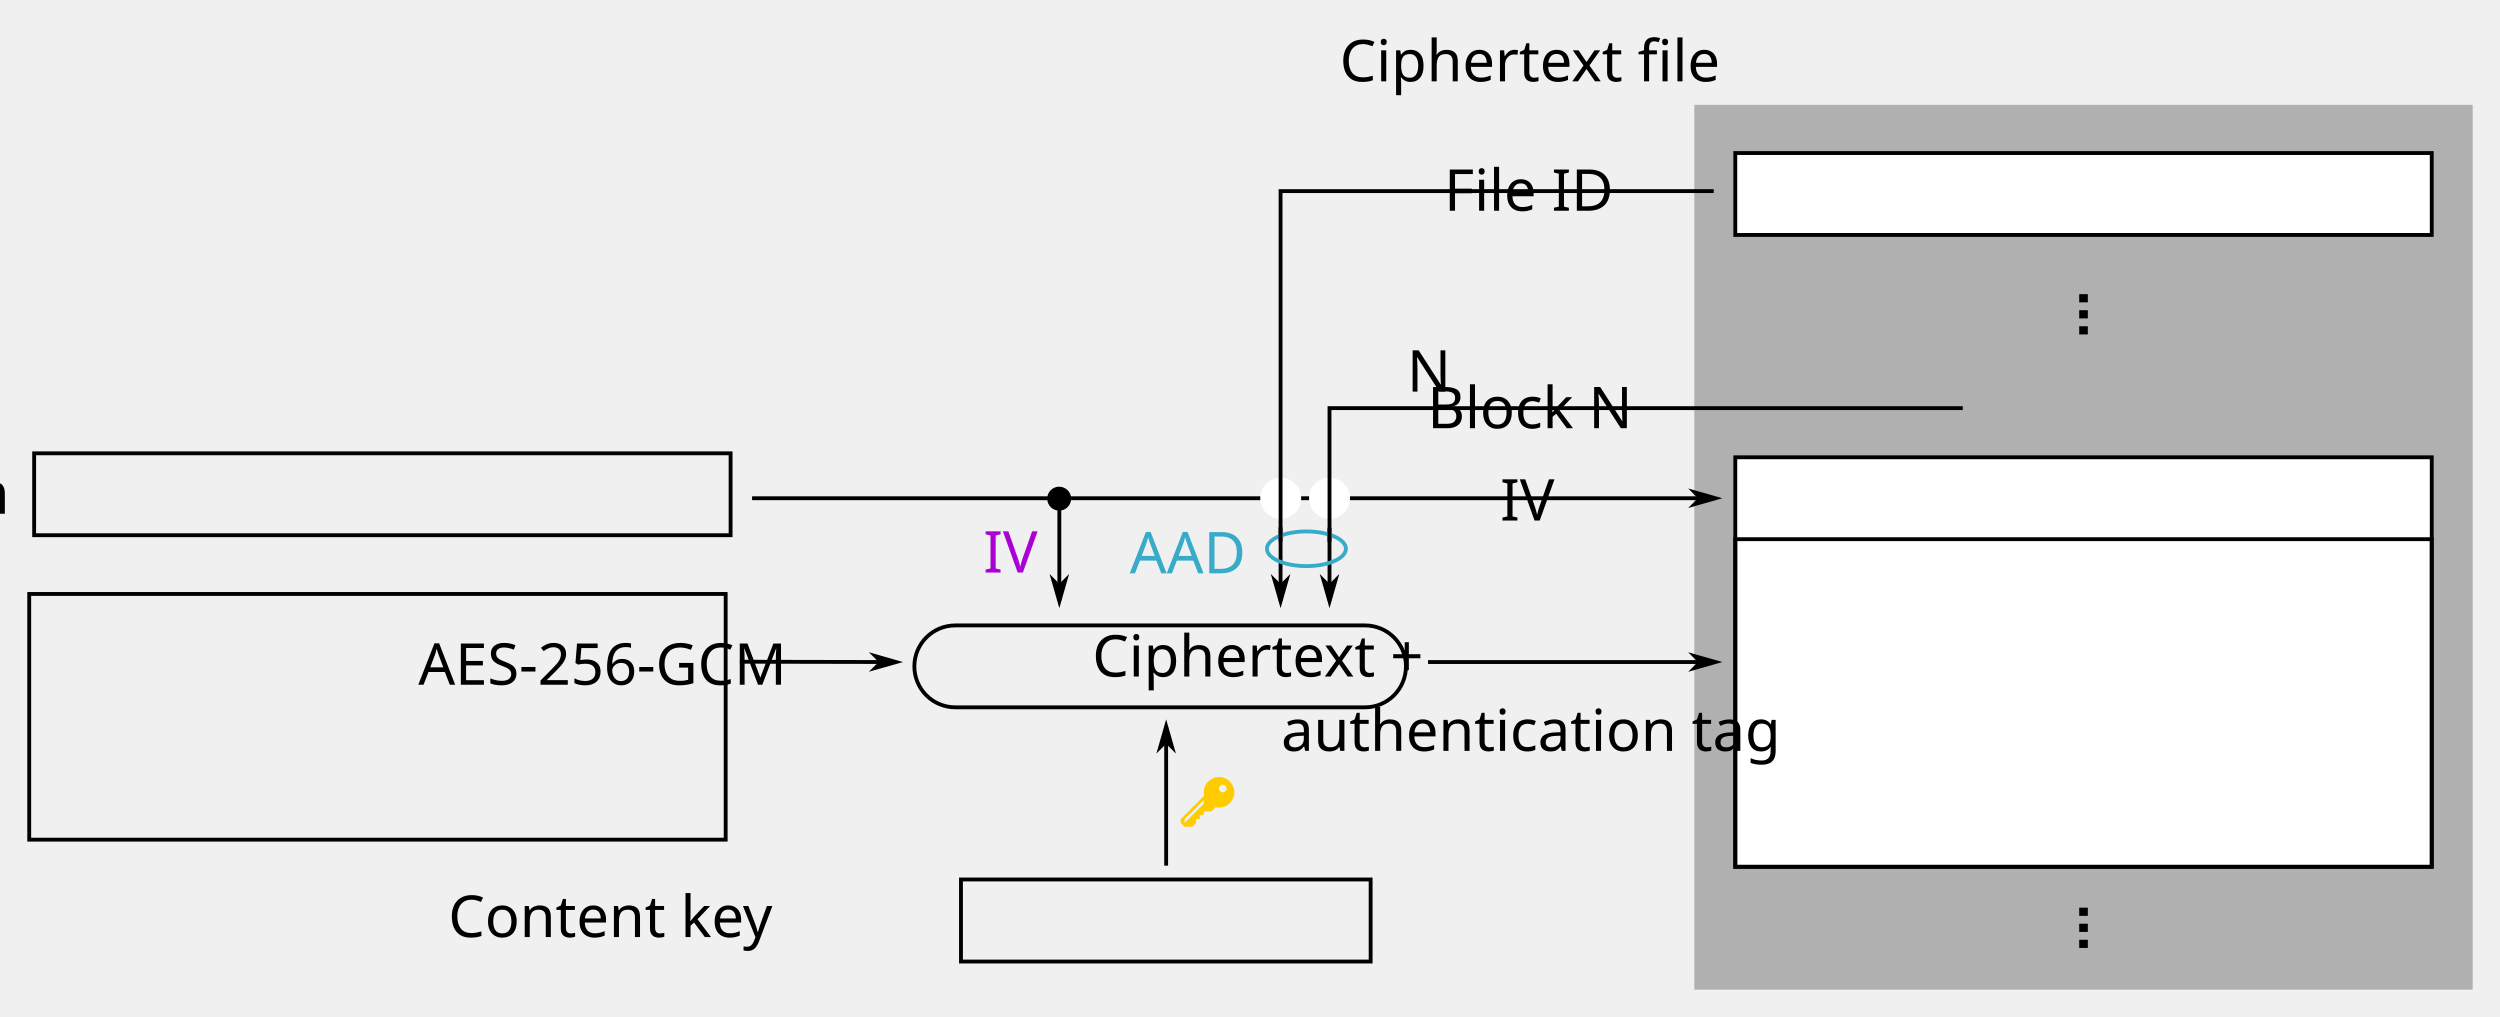
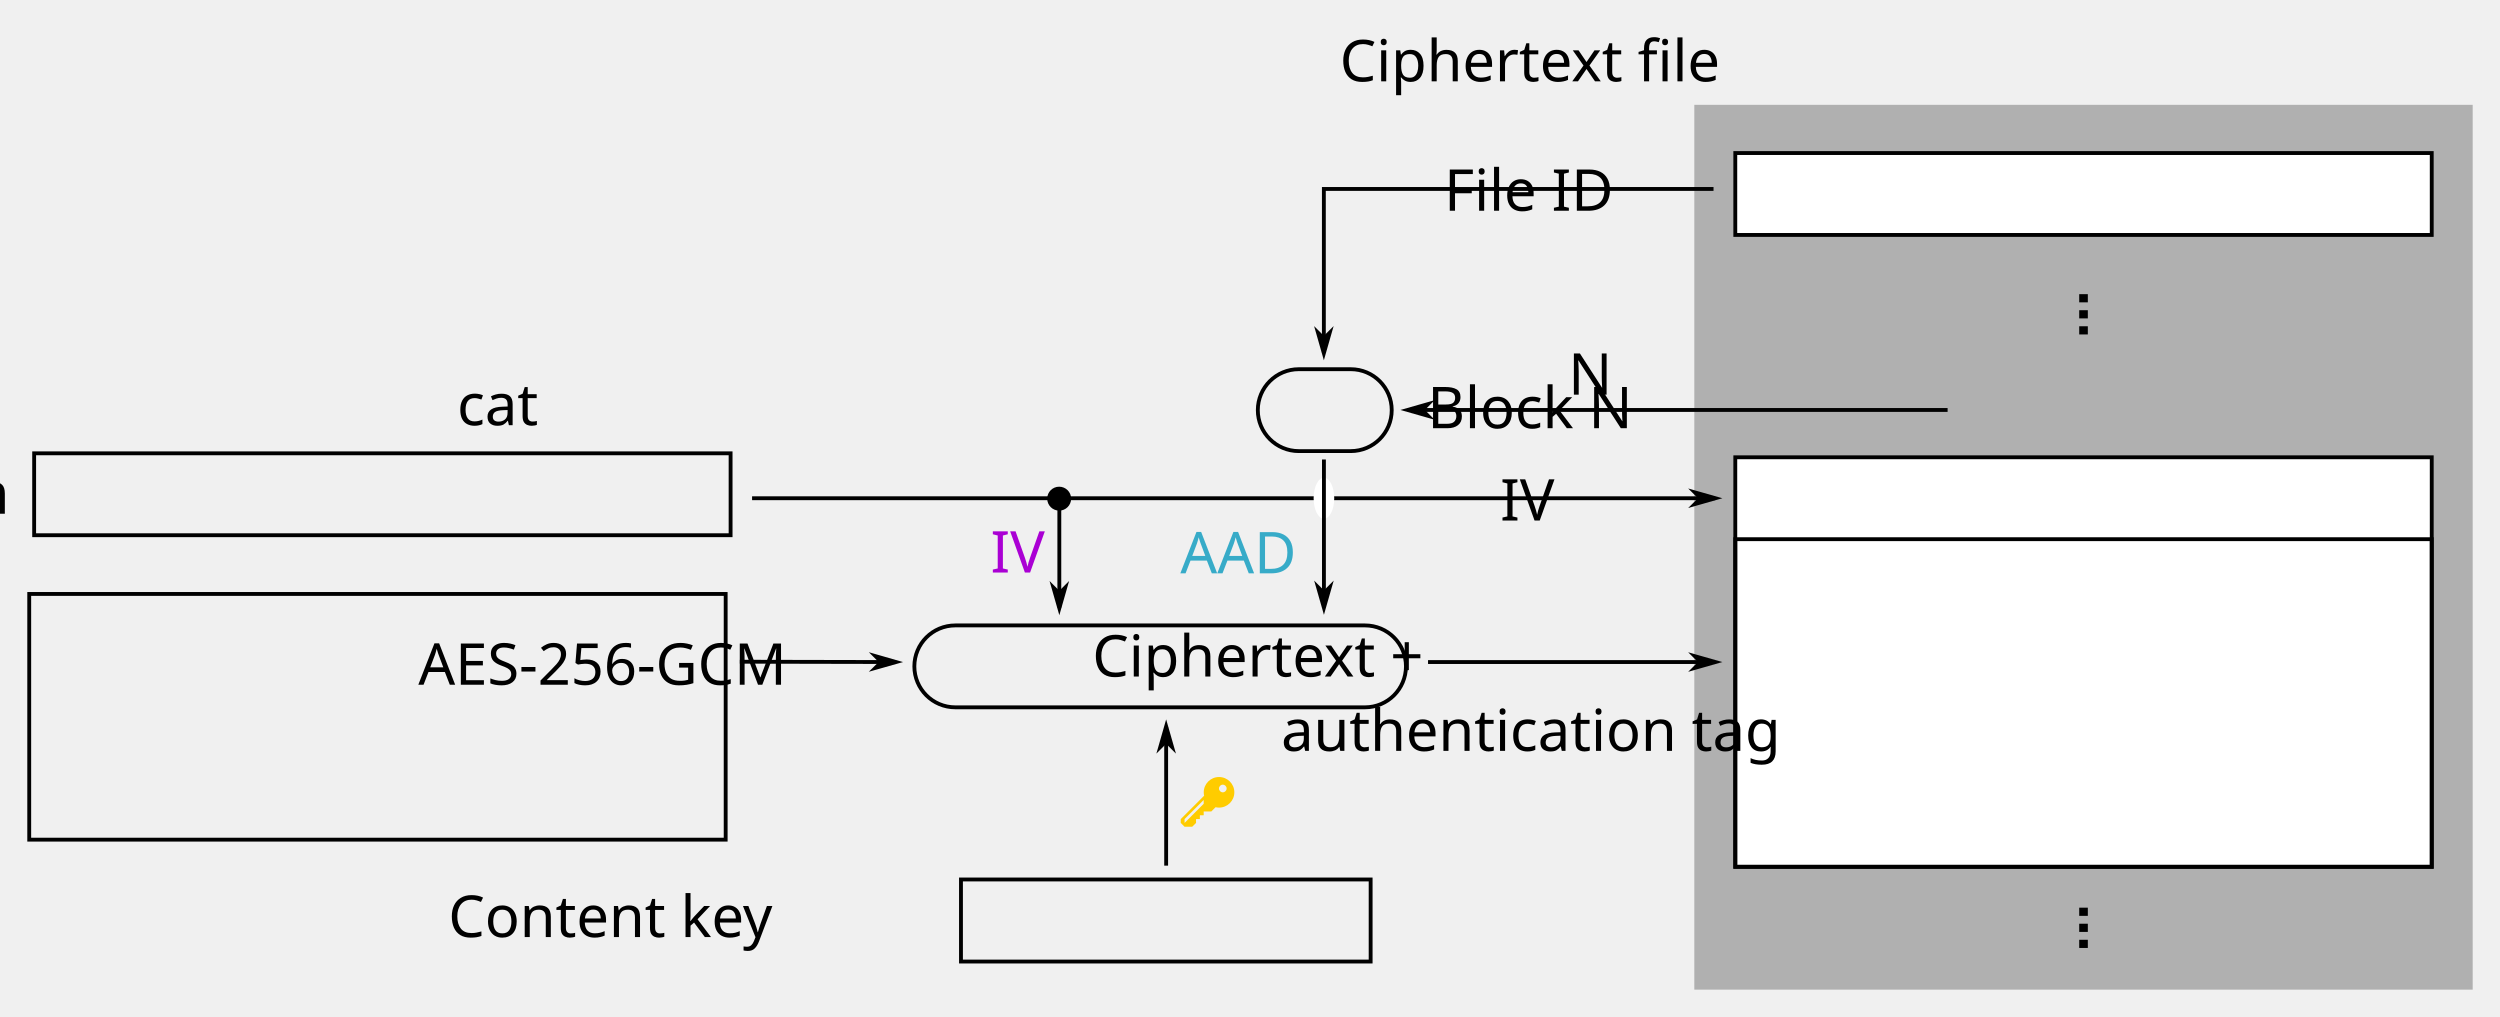
<svg xmlns="http://www.w3.org/2000/svg" width="183.146mm" height="74.5mm" viewBox="0 0 648.942 263.976" id="svg2" version="1.1">
  <defs id="defs4">
+     <marker style="overflow:visible" id="marker13917" refX="0" refY="0" orient="auto">
+       <path transform="matrix(-0.4,0,0,-0.4,-4,0)" style="fill:#000000;fill-opacity:0.996;fill-rule:evenodd;stroke:#000000;stroke-width:1pt;stroke-opacity:0.996" d="M 0,0 5,-5 -12.5,0 5,5 0,0 Z" id="path13915" />
+     </marker>
+     <marker orient="auto" refY="0" refX="0" id="marker13729" style="overflow:visible">
+       <path id="path13727" d="M 0,0 5,-5 -12.5,0 5,5 0,0 Z" style="fill:#000000;fill-opacity:0.996;fill-rule:evenodd;stroke:#000000;stroke-width:1pt;stroke-opacity:0.996" transform="matrix(-0.4,0,0,-0.4,-4,0)" />
+     </marker>
+     <marker style="overflow:visible" id="marker13671" refX="0" refY="0" orient="auto">
+       <path transform="matrix(-0.4,0,0,-0.4,-4,0)" style="fill:#000000;fill-opacity:0.996;fill-rule:evenodd;stroke:#000000;stroke-width:1pt;stroke-opacity:0.996" d="M 0,0 5,-5 -12.5,0 5,5 0,0 Z" id="path13669" />
+     </marker>
    <marker orient="auto" refY="0" refX="0" id="marker5544" style="overflow:visible">
-       <path id="path5546" d="M 0,0 5,-5 -12.5,0 5,5 0,0 Z" style="fill:#000000;fill-opacity:1;fill-rule:evenodd;stroke:#000000;stroke-width:1pt;stroke-opacity:1" transform="matrix(-0.4,0,0,-0.4,-4,0)" />
+       <path id="path5546" d="M 0,0 5,-5 -12.5,0 5,5 0,0 Z" style="fill:#000000;fill-opacity:0.996;fill-rule:evenodd;stroke:#000000;stroke-width:1pt;stroke-opacity:0.996" transform="matrix(-0.4,0,0,-0.4,-4,0)" />
    </marker>
    <marker orient="auto" refY="0" refX="0" id="marker9033" style="overflow:visible">
      <path id="path9035" d="M 0,0 5,-5 -12.5,0 5,5 0,0 Z" style="fill:#000000;fill-opacity:1;fill-rule:evenodd;stroke:#000000;stroke-width:1pt;stroke-opacity:1" transform="matrix(-0.4,0,0,-0.4,-4,0)" />
    </marker>
    <marker style="overflow:visible" id="marker8949" refX="0" refY="0" orient="auto">
      <path transform="matrix(-0.4,0,0,-0.4,-4,0)" style="fill:#000000;fill-opacity:1;fill-rule:evenodd;stroke:#000000;stroke-width:1pt;stroke-opacity:1" d="M 0,0 5,-5 -12.5,0 5,5 0,0 Z" id="path8951" />
-     </marker>
-     <marker orient="auto" refY="0" refX="0" id="marker8631" style="overflow:visible">
-       <path id="path8633" d="M 0,0 5,-5 -12.5,0 5,5 0,0 Z" style="fill:#000000;fill-opacity:1;fill-rule:evenodd;stroke:#000000;stroke-width:1pt;stroke-opacity:1" transform="matrix(-0.4,0,0,-0.4,-4,0)" />
-     </marker>
-     <marker style="overflow:visible" id="marker8559" refX="0" refY="0" orient="auto">
-       <path transform="matrix(-0.4,0,0,-0.4,-4,0)" style="fill:#000000;fill-opacity:1;fill-rule:evenodd;stroke:#000000;stroke-width:1pt;stroke-opacity:1" d="M 0,0 5,-5 -12.5,0 5,5 0,0 Z" id="path8561" />
    </marker>
    <marker orient="auto" refY="0" refX="0" id="marker8493" style="overflow:visible">
      <path id="path8495" d="M 0,0 5,-5 -12.5,0 5,5 0,0 Z" style="fill:#000000;fill-opacity:1;fill-rule:evenodd;stroke:#000000;stroke-width:1pt;stroke-opacity:1" transform="matrix(-0.4,0,0,-0.4,-4,0)" />
    </marker>
    <marker style="overflow:visible" id="marker8433" refX="0" refY="0" orient="auto">
      <path transform="matrix(-0.4,0,0,-0.4,-4,0)" style="fill:#000000;fill-opacity:1;fill-rule:evenodd;stroke:#000000;stroke-width:1pt;stroke-opacity:1" d="M 0,0 5,-5 -12.5,0 5,5 0,0 Z" id="path8435" />
    </marker>
  </defs>
  <g id="layer1" transform="translate(-58.71053,-111.6141)">
    <rect style="opacity:1;fill:#b0b0b0;fill-opacity:1;stroke:none;stroke-width:1;stroke-miterlimit:4;stroke-dasharray:none;stroke-dashoffset:0;stroke-opacity:1" id="rect4273-2" width="202.048" height="229.681" x="498.518" y="138.823" />
    <rect style="opacity:1;fill:#ffffff;fill-opacity:1;stroke:#000000;stroke-width:1;stroke-miterlimit:4;stroke-dasharray:none;stroke-dashoffset:0;stroke-opacity:1" id="rect4267-1" width="180.78" height="21.26" x="509.152" y="151.34" />
    <rect style="opacity:1;fill:#ffffff;fill-opacity:1;stroke:#000000;stroke-width:1;stroke-miterlimit:4;stroke-dasharray:none;stroke-dashoffset:0;stroke-opacity:1" id="rect4269-7" width="180.78" height="106.299" x="509.152" y="230.315" />
    <text xml:space="preserve" style="font-style:normal;font-variant:normal;font-weight:bold;font-stretch:normal;line-height:0%;font-family:Arial;-inkscape-font-specification:'Arial Bold';text-align:center;letter-spacing:67.663px;word-spacing:0px;text-anchor:middle;fill:#000000;fill-opacity:1;stroke:none;stroke-width:1px;stroke-linecap:butt;stroke-linejoin:miter;stroke-opacity:1" x="599.402" y="132.753" id="text4155-7" transform="scale(1.000197,0.9998029)">
      <tspan id="tspan4157-2" x="599.402" y="132.753" style="font-style:normal;font-variant:normal;font-weight:normal;font-stretch:normal;font-size:15.003px;line-height:1.25;font-family:sans-serif;-inkscape-font-specification:sans-serif;text-align:center;letter-spacing:0px;text-anchor:middle">Ciphertext file</tspan>
    </text>
    <text xml:space="preserve" style="font-style:normal;font-variant:normal;font-weight:bold;font-stretch:normal;line-height:0%;font-family:Arial;-inkscape-font-specification:'Arial Bold';text-align:center;letter-spacing:67.663px;word-spacing:0px;text-anchor:middle;fill:#000000;fill-opacity:1;stroke:none;stroke-width:1px;stroke-linecap:butt;stroke-linejoin:miter;stroke-opacity:1" x="599.127" y="166.356" id="text4155-88-3" transform="scale(1.000197,0.9998029)">
      <tspan id="tspan4157-9-7" x="599.127" y="166.356" style="font-style:normal;font-variant:normal;font-weight:normal;font-stretch:normal;font-size:15.003px;line-height:1.25;font-family:sans-serif;-inkscape-font-specification:sans-serif;text-align:center;letter-spacing:0px;text-anchor:middle">File ID</tspan>
    </text>
    <text xml:space="preserve" style="font-style:normal;font-variant:normal;font-weight:bold;font-stretch:normal;line-height:0%;font-family:Arial;-inkscape-font-specification:'Arial Bold';text-align:center;letter-spacing:67.663px;word-spacing:0px;text-anchor:middle;fill:#000000;fill-opacity:1;stroke:none;stroke-width:1px;stroke-linecap:butt;stroke-linejoin:miter;stroke-opacity:1" x="599.424" y="222.81" id="text4155-88-4-5" transform="scale(1.000197,0.9998029)">
      <tspan id="tspan4157-9-8-2" x="599.424" y="222.81" style="font-style:normal;font-variant:normal;font-weight:normal;font-stretch:normal;font-size:15.003px;line-height:1.25;font-family:sans-serif;-inkscape-font-specification:sans-serif;text-align:center;letter-spacing:0px;text-anchor:middle">Block N</tspan>
    </text>
    <text xml:space="preserve" style="font-style:normal;font-variant:normal;font-weight:bold;font-stretch:normal;line-height:0%;font-family:Arial;-inkscape-font-specification:'Arial Bold';text-align:center;letter-spacing:67.663px;word-spacing:0px;text-anchor:middle;fill:#000000;fill-opacity:1;stroke:none;stroke-width:1px;stroke-linecap:butt;stroke-linejoin:miter;stroke-opacity:1" x="598.746" y="246.779" id="text4155-88-3-5" transform="scale(1.000197,0.9998029)">
      <tspan id="tspan4157-9-7-3" x="598.746" y="246.779" style="font-style:normal;font-variant:normal;font-weight:normal;font-stretch:normal;font-size:15.003px;line-height:1.25;font-family:sans-serif;-inkscape-font-specification:sans-serif;text-align:center;letter-spacing:0px;text-anchor:middle">IV</tspan>
    </text>
    <text xml:space="preserve" style="font-style:normal;font-variant:normal;font-weight:bold;font-stretch:normal;line-height:0%;font-family:Arial;-inkscape-font-specification:'Arial Bold';letter-spacing:67.663px;word-spacing:0px;fill:#000000;fill-opacity:1;stroke:none;stroke-width:1px;stroke-linecap:butt;stroke-linejoin:miter;stroke-opacity:1" x="599.654" y="306.585" id="text4155-88-3-5-2" transform="scale(1.000197,0.9998029)">
      <tspan id="tspan4157-9-7-3-1" x="599.654" y="306.585" style="font-style:normal;font-variant:normal;font-weight:normal;font-stretch:normal;font-size:15.003px;line-height:1.25;font-family:sans-serif;-inkscape-font-specification:sans-serif;text-align:center;letter-spacing:0px;text-anchor:middle">authentication tag</tspan>
    </text>
    <text xml:space="preserve" style="font-style:normal;font-variant:normal;font-weight:bold;font-stretch:normal;line-height:0%;font-family:Arial;-inkscape-font-specification:'Arial Bold';text-align:center;letter-spacing:67.663px;word-spacing:0px;text-anchor:middle;fill:#000000;fill-opacity:1;stroke:none;stroke-width:1px;stroke-linecap:butt;stroke-linejoin:miter;stroke-opacity:1" x="599.797" y="287.288" id="text4155-88-3-5-5" transform="scale(1.000197,0.9998029)">
      <tspan id="tspan4157-9-7-3-11" x="599.797" y="287.288" style="font-style:normal;font-variant:normal;font-weight:normal;font-stretch:normal;font-size:15.003px;line-height:1.25;font-family:sans-serif;-inkscape-font-specification:sans-serif;text-align:center;letter-spacing:0px;text-anchor:middle">Ciphertext +</tspan>
      <tspan x="602.186" y="306.041" style="font-style:normal;font-variant:normal;font-weight:normal;font-stretch:normal;font-size:15.003px;line-height:1.25;font-family:sans-serif;-inkscape-font-specification:sans-serif;text-align:center;letter-spacing:0px;text-anchor:middle" id="tspan10041"> </tspan>
    </text>
    <text xml:space="preserve" style="font-style:normal;font-variant:normal;font-weight:bold;font-stretch:normal;line-height:0%;font-family:Arial;-inkscape-font-specification:'Arial Bold';letter-spacing:45.1px;word-spacing:0px;fill:#000000;fill-opacity:1;stroke:none;stroke-width:1px;stroke-linecap:butt;stroke-linejoin:miter;stroke-opacity:1" x="216.142" y="272.835" id="text8326">
      <tspan id="tspan8328" x="216.142" y="272.835" style="font-size:60px;line-height:1.25"> </tspan>
    </text>
    <text xml:space="preserve" style="font-style:normal;font-variant:normal;font-weight:bold;font-stretch:normal;line-height:0%;font-family:Arial;-inkscape-font-specification:'Arial Bold';letter-spacing:0px;word-spacing:0px;fill:#000000;fill-opacity:1;stroke:none;stroke-width:1px;stroke-linecap:butt;stroke-linejoin:miter;stroke-opacity:1" x="-199.483" y="600.541" id="text8334" transform="matrix(0,-0.9998029,1.000197,0,0,0)">
      <tspan id="tspan8336" x="-199.483" y="600.541" style="font-size:15.003px;line-height:1.25">...</tspan>
    </text>
    <text xml:space="preserve" style="font-style:normal;font-variant:normal;font-weight:bold;font-stretch:normal;line-height:0%;font-family:Arial;-inkscape-font-specification:'Arial Bold';letter-spacing:0px;word-spacing:0px;fill:#000000;fill-opacity:1;stroke:none;stroke-width:1px;stroke-linecap:butt;stroke-linejoin:miter;stroke-opacity:1" x="-358.77" y="600.541" id="text8334-6" transform="matrix(0,-0.9998029,1.000197,0,0,0)">
      <tspan id="tspan8336-8" x="-358.77" y="600.541" style="font-size:15.003px;line-height:1.25">...</tspan>
    </text>
    <rect style="opacity:1;fill:none;fill-opacity:1;stroke:#000000;stroke-width:1;stroke-miterlimit:4;stroke-dasharray:none;stroke-dashoffset:0;stroke-opacity:1" id="rect8358" width="180.78" height="85.039" x="509.152" y="251.575" />
    <text xml:space="preserve" style="font-style:normal;font-variant:normal;font-weight:bold;font-stretch:normal;line-height:0%;font-family:Arial;-inkscape-font-specification:'Arial Bold';text-align:center;letter-spacing:67.663px;word-spacing:0px;text-anchor:middle;fill:#000000;fill-opacity:1;stroke:none;stroke-width:1px;stroke-linecap:butt;stroke-linejoin:miter;stroke-opacity:1" x="151.9" y="301.505" id="text4155-88-3-5-5-3" transform="scale(1.000197,0.9998029)">
      <tspan id="tspan4157-9-7-3-11-3" x="151.9" y="301.505" style="font-style:normal;font-variant:normal;font-weight:normal;font-stretch:normal;font-size:15.003px;line-height:1.25;font-family:sans-serif;-inkscape-font-specification:sans-serif;text-align:center;letter-spacing:0px;text-anchor:middle">Plaintext</tspan>
    </text>
    <rect style="opacity:1;fill:none;fill-opacity:1;stroke:#000000;stroke-width:1;stroke-miterlimit:4;stroke-dasharray:none;stroke-dashoffset:0;stroke-opacity:1" id="rect8358-5" width="180.78" height="63.78" x="66.297" y="265.789" />
    <rect style="opacity:1;fill:none;fill-opacity:1;stroke:#000000;stroke-width:1;stroke-miterlimit:4;stroke-dasharray:none;stroke-dashoffset:0;stroke-opacity:1" id="rect3336-9-4-2-0-1" width="127.609" height="21.26" x="296.056" y="273.959" ry="10.63" />
    <text xml:space="preserve" style="font-style:normal;font-variant:normal;font-weight:bold;font-stretch:normal;line-height:0%;font-family:Arial;-inkscape-font-specification:'Arial Bold';text-align:center;letter-spacing:67.663px;word-spacing:0px;text-anchor:middle;fill:#000000;fill-opacity:1;stroke:none;stroke-width:1px;stroke-linecap:butt;stroke-linejoin:miter;stroke-opacity:1" x="358.715" y="289.414" id="text4155-6-5-7-9-1" transform="scale(1.000197,0.9998029)">
      <tspan id="tspan4157-3-0-7-6-8" x="358.715" y="289.414" style="font-style:normal;font-variant:normal;font-weight:normal;font-stretch:normal;font-size:15.003px;line-height:1.25;font-family:sans-serif;-inkscape-font-specification:sans-serif;text-align:center;letter-spacing:0px;text-anchor:middle">AES-256-GCM</tspan>
    </text>
    <text xml:space="preserve" style="font-style:normal;font-variant:normal;font-weight:bold;font-stretch:normal;line-height:0%;font-family:Arial;-inkscape-font-specification:'Arial Bold';text-align:center;letter-spacing:67.663px;word-spacing:0px;text-anchor:middle;fill:#000000;fill-opacity:1;stroke:none;stroke-width:1px;stroke-linecap:butt;stroke-linejoin:miter;stroke-opacity:1" x="154.148" y="245.008" id="text4155-8-6" transform="scale(1.000197,0.9998029)">
      <tspan id="tspan4157-1-5" x="154.148" y="245.008" style="font-style:normal;font-variant:normal;font-weight:normal;font-stretch:normal;font-size:15.003px;line-height:1.25;font-family:sans-serif;-inkscape-font-specification:sans-serif;text-align:center;letter-spacing:0px;text-anchor:middle">/dev/urandom</tspan>
    </text>
    <rect style="opacity:1;fill:none;fill-opacity:1;stroke:#000000;stroke-width:1;stroke-miterlimit:4;stroke-dasharray:none;stroke-dashoffset:0;stroke-opacity:1" id="rect4271-5" width="180.78" height="21.26" x="67.576" y="229.284" />
    <path style="opacity:1;fill:#000000;fill-opacity:1;stroke:#000000;stroke-width:1;stroke-miterlimit:4;stroke-dasharray:none;stroke-dashoffset:0;stroke-opacity:1;marker-end:url(#marker8433)" d="m 253.933,240.945 249.902,0" id="path8425" />
-     <path style="opacity:1;fill:#000000;fill-opacity:1;stroke:#000000;stroke-width:1;stroke-miterlimit:4;stroke-dasharray:none;stroke-dashoffset:0;stroke-opacity:1;marker-end:url(#marker8493)" d="m 333.689,240.945 0,26.575" id="path8485" />
-     <ellipse style="opacity:1;fill:#ffffff;fill-opacity:1;stroke:none;stroke-width:1;stroke-miterlimit:4;stroke-dasharray:none;stroke-dashoffset:0;stroke-opacity:1" id="path8737" cx="391.149" cy="240.945" rx="5.317" ry="5.315" />
-     <path style="opacity:1;fill:none;fill-opacity:1;stroke:#000000;stroke-width:1;stroke-miterlimit:4;stroke-dasharray:none;stroke-dashoffset:0;stroke-opacity:1;marker-end:url(#marker8559)" d="M 503.549,161.22 H 391.118 V 267.52" id="path8551" />
-     <ellipse style="opacity:1;fill:#ffffff;fill-opacity:1;stroke:none;stroke-width:1;stroke-miterlimit:4;stroke-dasharray:none;stroke-dashoffset:0;stroke-opacity:1" id="path8737-5" cx="403.826" cy="240.945" rx="5.317" ry="5.315" />
-     <path style="opacity:1;fill:none;fill-opacity:1;stroke:#000000;stroke-width:1;stroke-miterlimit:4;stroke-dasharray:none;stroke-dashoffset:0;stroke-opacity:1;marker-end:url(#marker8631)" d="M 568.197,217.557 H 403.82 V 267.52" id="path8623" />
+     <path style="opacity:1;fill:#000000;fill-opacity:1;stroke:#000000;stroke-width:1;stroke-miterlimit:4;stroke-dasharray:none;stroke-dashoffset:0;stroke-opacity:1;marker-end:url(#marker8493)" d="m 333.689,240.945 v 28.394" id="path8485" />
+     <ellipse style="opacity:1;fill:#ffffff;fill-opacity:1;stroke:none;stroke-width:1;stroke-miterlimit:4;stroke-dasharray:none;stroke-dashoffset:0;stroke-opacity:1" id="path8737-5" cx="402.372" cy="240.945" rx="2.675" ry="5.315" />
    <ellipse style="opacity:1;fill:#000000;fill-opacity:1;stroke:none;stroke-width:1;stroke-miterlimit:4;stroke-dasharray:none;stroke-dashoffset:0;stroke-opacity:1" id="path8737-56" cx="333.647" cy="241.054" rx="3.106" ry="3.105" />
-     <text xml:space="preserve" style="font-style:normal;font-variant:normal;font-weight:bold;font-stretch:normal;line-height:0%;font-family:Arial;-inkscape-font-specification:'Arial Bold';letter-spacing:67.663px;word-spacing:0px;fill:#000000;fill-opacity:1;stroke:none;stroke-width:1px;stroke-linecap:butt;stroke-linejoin:miter;stroke-opacity:1" x="423.863" y="213.3" id="text4155-88-4-5-8" transform="scale(1.000197,0.9998029)">
-       <tspan id="tspan4157-9-8-2-7" x="423.863" y="213.3" style="font-style:normal;font-variant:normal;font-weight:normal;font-stretch:normal;font-size:15.003px;line-height:1.25;font-family:sans-serif;-inkscape-font-specification:sans-serif;letter-spacing:0px;fill:#000000;fill-opacity:1">N</tspan>
+     <text xml:space="preserve" style="font-style:normal;font-variant:normal;font-weight:bold;font-stretch:normal;line-height:0%;font-family:Arial;-inkscape-font-specification:'Arial Bold';letter-spacing:67.663px;word-spacing:0px;fill:#000000;fill-opacity:1;stroke:none;stroke-width:1px;stroke-linecap:butt;stroke-linejoin:miter;stroke-opacity:1" x="465.71" y="214.103" id="text4155-88-4-5-8" transform="scale(1.000197,0.9998029)">
+       <tspan id="tspan4157-9-8-2-7" x="465.71" y="214.103" style="font-style:normal;font-variant:normal;font-weight:normal;font-stretch:normal;font-size:15.003px;line-height:1.25;font-family:sans-serif;-inkscape-font-specification:sans-serif;letter-spacing:0px;fill:#000000;fill-opacity:1">N</tspan>
    </text>
    <path style="opacity:1;fill:none;fill-opacity:1;stroke:#000000;stroke-width:1;stroke-miterlimit:4;stroke-dasharray:none;stroke-dashoffset:0;stroke-opacity:1;marker-end:url(#marker8949)" d="m 250.76,283.38 40.393,0.085" id="path8941" />
    <path style="opacity:1;fill:none;fill-opacity:1;stroke:#000000;stroke-width:1;stroke-miterlimit:4;stroke-dasharray:none;stroke-dashoffset:0;stroke-opacity:1;marker-end:url(#marker9033)" d="m 429.396,283.465 74.439,0" id="path9025" />
    <text xml:space="preserve" style="font-style:normal;font-variant:normal;font-weight:bold;font-stretch:normal;line-height:0%;font-family:Arial;-inkscape-font-specification:'Arial Bold';text-align:center;letter-spacing:67.728px;word-spacing:0px;text-anchor:middle;fill:#000000;fill-opacity:1;stroke:none;stroke-width:1px;stroke-linecap:butt;stroke-linejoin:miter;stroke-opacity:1" x="361.101" y="354.569" id="text4155-8-2" transform="scale(0.9992174,1.000783)">
      <tspan id="tspan4157-1-2" x="361.101" y="354.569" style="font-style:normal;font-variant:normal;font-weight:normal;font-stretch:normal;font-size:15.017px;line-height:1.25;font-family:sans-serif;-inkscape-font-specification:sans-serif;text-align:center;letter-spacing:0px;text-anchor:middle">Content key</tspan>
    </text>
    <rect style="opacity:1;fill:none;fill-opacity:1;stroke:#000000;stroke-width:1;stroke-miterlimit:4;stroke-dasharray:none;stroke-dashoffset:0;stroke-opacity:1" id="rect4271-4" width="106.338" height="21.301" x="308.158" y="339.906" />
    <path style="opacity:1;fill:#000000;fill-opacity:1;stroke:#000000;stroke-width:1;stroke-miterlimit:4;stroke-dasharray:none;stroke-dashoffset:0;stroke-opacity:1;marker-end:url(#marker5544)" d="m 361.417,336.313 0,-35.996" id="path5536" />
    <path d="m 375.144,313.31 c -2.193,0 -3.971,1.778 -3.971,3.971 0,0.304 0.034,0.599 0.099,0.883 l -6.07,6.069 0,0.993 0.993,0.993 1.986,0 0.993,-0.993 0,-0.993 0.993,0 0,-0.993 0.993,0 0,-0.993 1.986,0 1.098,-1.098 c 0.29,0.067 0.591,0.102 0.901,0.102 2.193,0 3.971,-1.778 3.971,-3.971 0,-2.193 -1.779,-3.97 -3.971,-3.97 z m -3.985,6.951 -4.964,4.964 0,-0.993 4.964,-4.964 0,0.993 z m 4.964,-2.978 c -0.548,0 -0.993,-0.445 -0.993,-0.993 0,-0.548 0.445,-0.993 0.993,-0.993 0.548,0 0.993,0.445 0.993,0.993 0,0.548 -0.445,0.993 -0.993,0.993 z" id="path7910" style="fill:#ffcc00;fill-opacity:1;stroke:none;stroke-opacity:1" />
-     <text xml:space="preserve" style="font-style:normal;font-variant:normal;font-weight:bold;font-stretch:normal;line-height:0%;font-family:Arial;-inkscape-font-specification:'Arial Bold';letter-spacing:67.663px;word-spacing:0px;fill:#aa00d4;fill-opacity:1;stroke:none;stroke-width:1px;stroke-linecap:butt;stroke-linejoin:miter;stroke-opacity:1" x="313.9" y="260.287" id="text4155-88-3-5-0" transform="scale(1.000197,0.9998029)">
-       <tspan id="tspan4157-9-7-3-8" x="313.9" y="260.287" style="font-style:normal;font-variant:normal;font-weight:normal;font-stretch:normal;font-size:15.003px;line-height:1.25;font-family:sans-serif;-inkscape-font-specification:sans-serif;letter-spacing:0px;fill:#aa00d4">IV</tspan>
+     <text xml:space="preserve" style="font-style:normal;font-variant:normal;font-weight:bold;font-stretch:normal;line-height:0%;font-family:Arial;-inkscape-font-specification:'Arial Bold';letter-spacing:67.663px;word-spacing:0px;fill:#aa00d4;fill-opacity:1;stroke:none;stroke-width:1px;stroke-linecap:butt;stroke-linejoin:miter;stroke-opacity:1" x="315.775" y="260.287" id="text4155-88-3-5-0" transform="scale(1.000197,0.9998029)">
+       <tspan id="tspan4157-9-7-3-8" x="315.775" y="260.287" style="font-style:normal;font-variant:normal;font-weight:normal;font-stretch:normal;font-size:15.003px;line-height:1.25;font-family:sans-serif;-inkscape-font-specification:sans-serif;letter-spacing:0px;fill:#aa00d4">IV</tspan>
    </text>
-     <text xml:space="preserve" style="font-style:normal;font-variant:normal;font-weight:bold;font-stretch:normal;line-height:0%;font-family:Arial;-inkscape-font-specification:'Arial Bold';letter-spacing:67.663px;word-spacing:0px;fill:#37abc8;fill-opacity:1;stroke:none;stroke-width:1px;stroke-linecap:butt;stroke-linejoin:miter;stroke-opacity:1" x="351.902" y="260.493" id="text4155-88-3-5-0-3" transform="scale(1.000197,0.9998029)">
-       <tspan id="tspan4157-9-7-3-8-5" x="351.902" y="260.493" style="font-style:normal;font-variant:normal;font-weight:normal;font-stretch:normal;font-size:15.003px;line-height:1.25;font-family:sans-serif;-inkscape-font-specification:sans-serif;letter-spacing:0px;fill:#37abc8">AAD</tspan>
+     <text xml:space="preserve" style="font-style:normal;font-variant:normal;font-weight:bold;font-stretch:normal;line-height:0%;font-family:Arial;-inkscape-font-specification:'Arial Bold';letter-spacing:67.663px;word-spacing:0px;fill:#37abc8;fill-opacity:1;stroke:none;stroke-width:1px;stroke-linecap:butt;stroke-linejoin:miter;stroke-opacity:1" x="365.025" y="260.493" id="text4155-88-3-5-0-3" transform="scale(1.000197,0.9998029)">
+       <tspan id="tspan4157-9-7-3-8-5" x="365.025" y="260.493" style="font-style:normal;font-variant:normal;font-weight:normal;font-stretch:normal;font-size:15.003px;line-height:1.25;font-family:sans-serif;-inkscape-font-specification:sans-serif;letter-spacing:0px;fill:#37abc8">AAD</tspan>
    </text>
-     <ellipse style="opacity:1;fill:none;fill-opacity:1;stroke:#37abc8;stroke-width:1;stroke-miterlimit:4;stroke-dasharray:none;stroke-dashoffset:0;stroke-opacity:0.996" id="path16660" cx="397.828" cy="254.062" rx="10.25" ry="4.5" />
-     <path style="opacity:1;fill:none;fill-opacity:0.996;stroke:#000000;stroke-width:1;stroke-miterlimit:4;stroke-dasharray:none;stroke-dashoffset:0;stroke-opacity:0.996" d="m 391.111,248.501 v 3.69" id="path16662" />
-     <path style="opacity:1;fill:none;fill-opacity:0.996;stroke:#000000;stroke-width:1;stroke-miterlimit:4;stroke-dasharray:none;stroke-dashoffset:0;stroke-opacity:0.996" d="m 403.817,248.584 v 3.69" id="path16662-2" />
+     <g id="g13657" transform="translate(50.24004,22.95709)">
+       <rect ry="10.63" y="184.492" x="334.97" height="21.26" width="34.757" id="rect3336-9-4-2-0-1-3-3-0-8-2" style="opacity:1;fill:none;fill-opacity:1;stroke:#000000;stroke-width:1;stroke-miterlimit:4;stroke-dasharray:none;stroke-dashoffset:0;stroke-opacity:1" />
+       <text transform="scale(1.000197,0.9998029)" id="text4155-6-5-7-9-1-6-1-2-9-1" y="199.063" x="352.279" style="font-style:normal;font-variant:normal;font-weight:bold;font-stretch:normal;font-size:12px;line-height:0%;font-family:Arial;-inkscape-font-specification:'Arial Bold';text-align:center;letter-spacing:67.663px;word-spacing:0px;text-anchor:middle;fill:#000000;fill-opacity:1;stroke:none;stroke-width:1px;stroke-linecap:butt;stroke-linejoin:miter;stroke-opacity:1" xml:space="preserve">
+         <tspan style="font-style:normal;font-variant:normal;font-weight:normal;font-stretch:normal;font-size:15.003px;line-height:1.25;font-family:sans-serif;-inkscape-font-specification:sans-serif;text-align:center;letter-spacing:0px;text-anchor:middle;stroke-width:1px" y="199.063" x="352.279" id="tspan4157-3-0-7-6-8-7-2-3-7-3">cat</tspan>
+       </text>
+     </g>
+     <path style="fill:none;stroke:#000000;stroke-width:0.999;stroke-opacity:0.996;marker-end:url(#marker13729)" d="M 564.263,218.031 H 424.201" id="path13659" />
+     <path style="fill:none;stroke:#000000;stroke-width:0.999;stroke-miterlimit:4;stroke-dasharray:none;stroke-opacity:0.996;marker-end:url(#marker13671)" d="M 503.501,160.662 H 402.354 v 42.502" id="path13661" />
+     <path style="fill:none;stroke:#000000;stroke-width:0.999;stroke-miterlimit:4;stroke-dasharray:none;stroke-opacity:0.996;marker-end:url(#marker13917)" d="M 402.372,230.884 V 269.231" id="path13907" />
  </g>
</svg>
